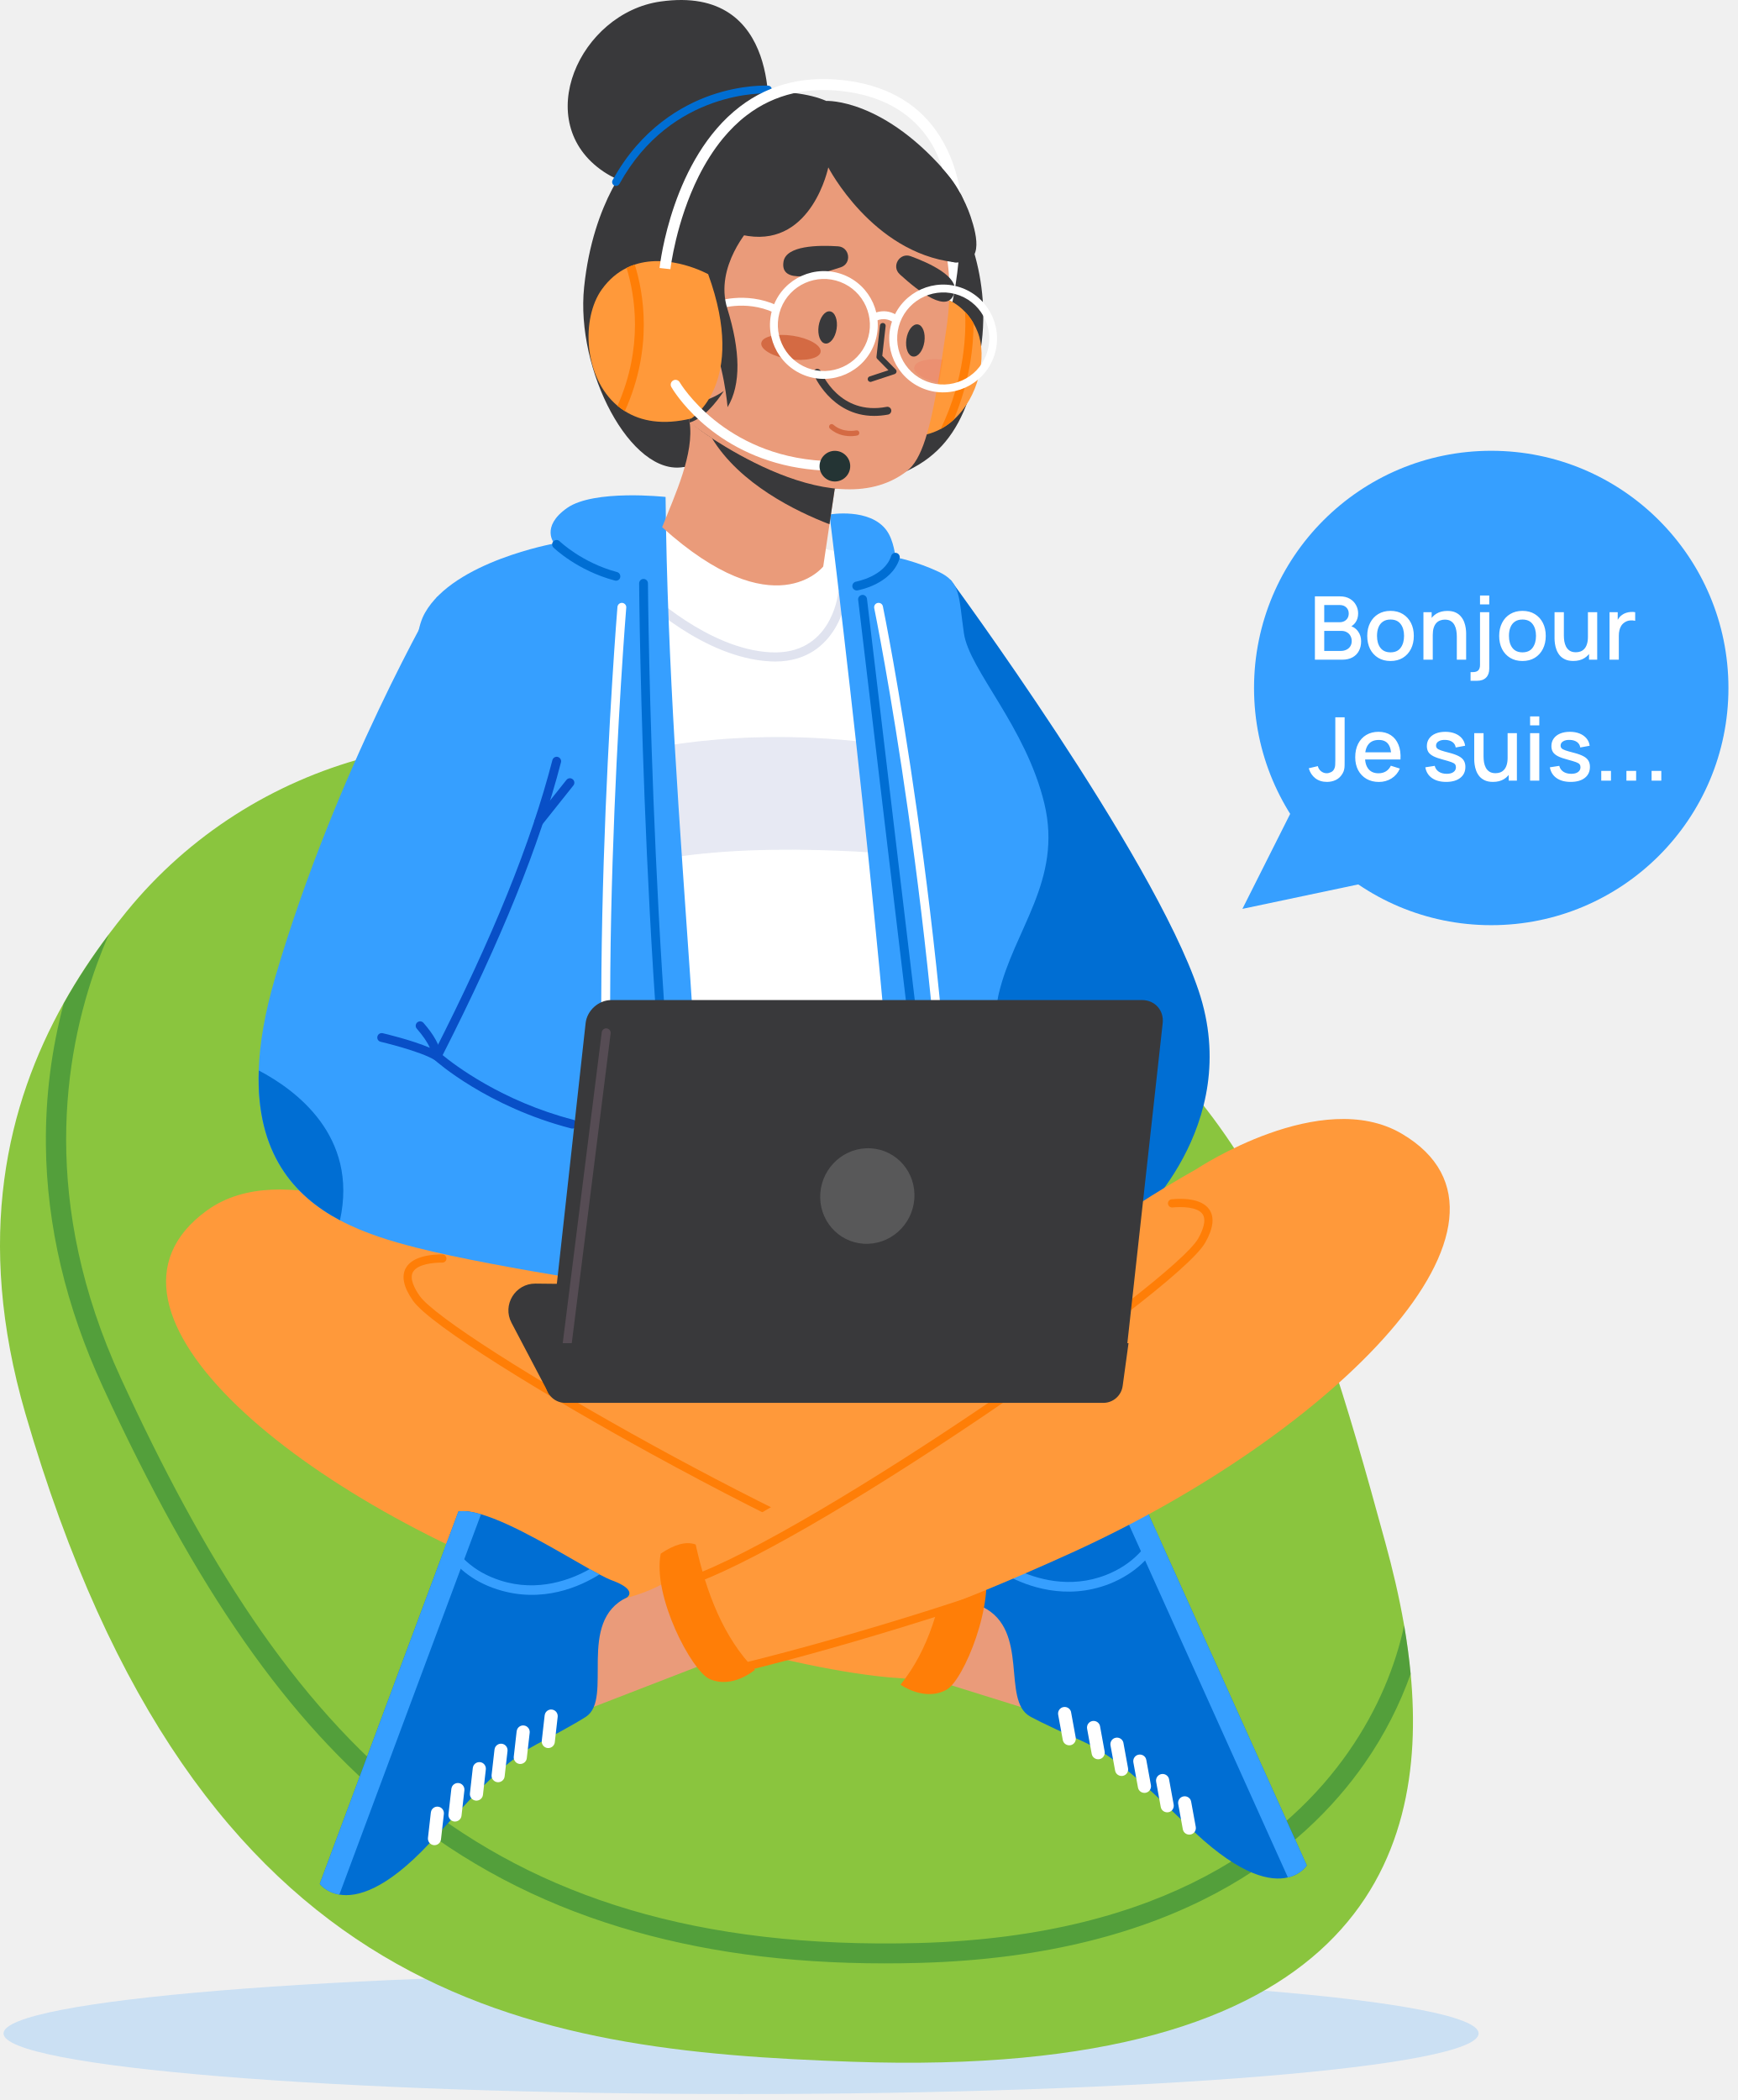
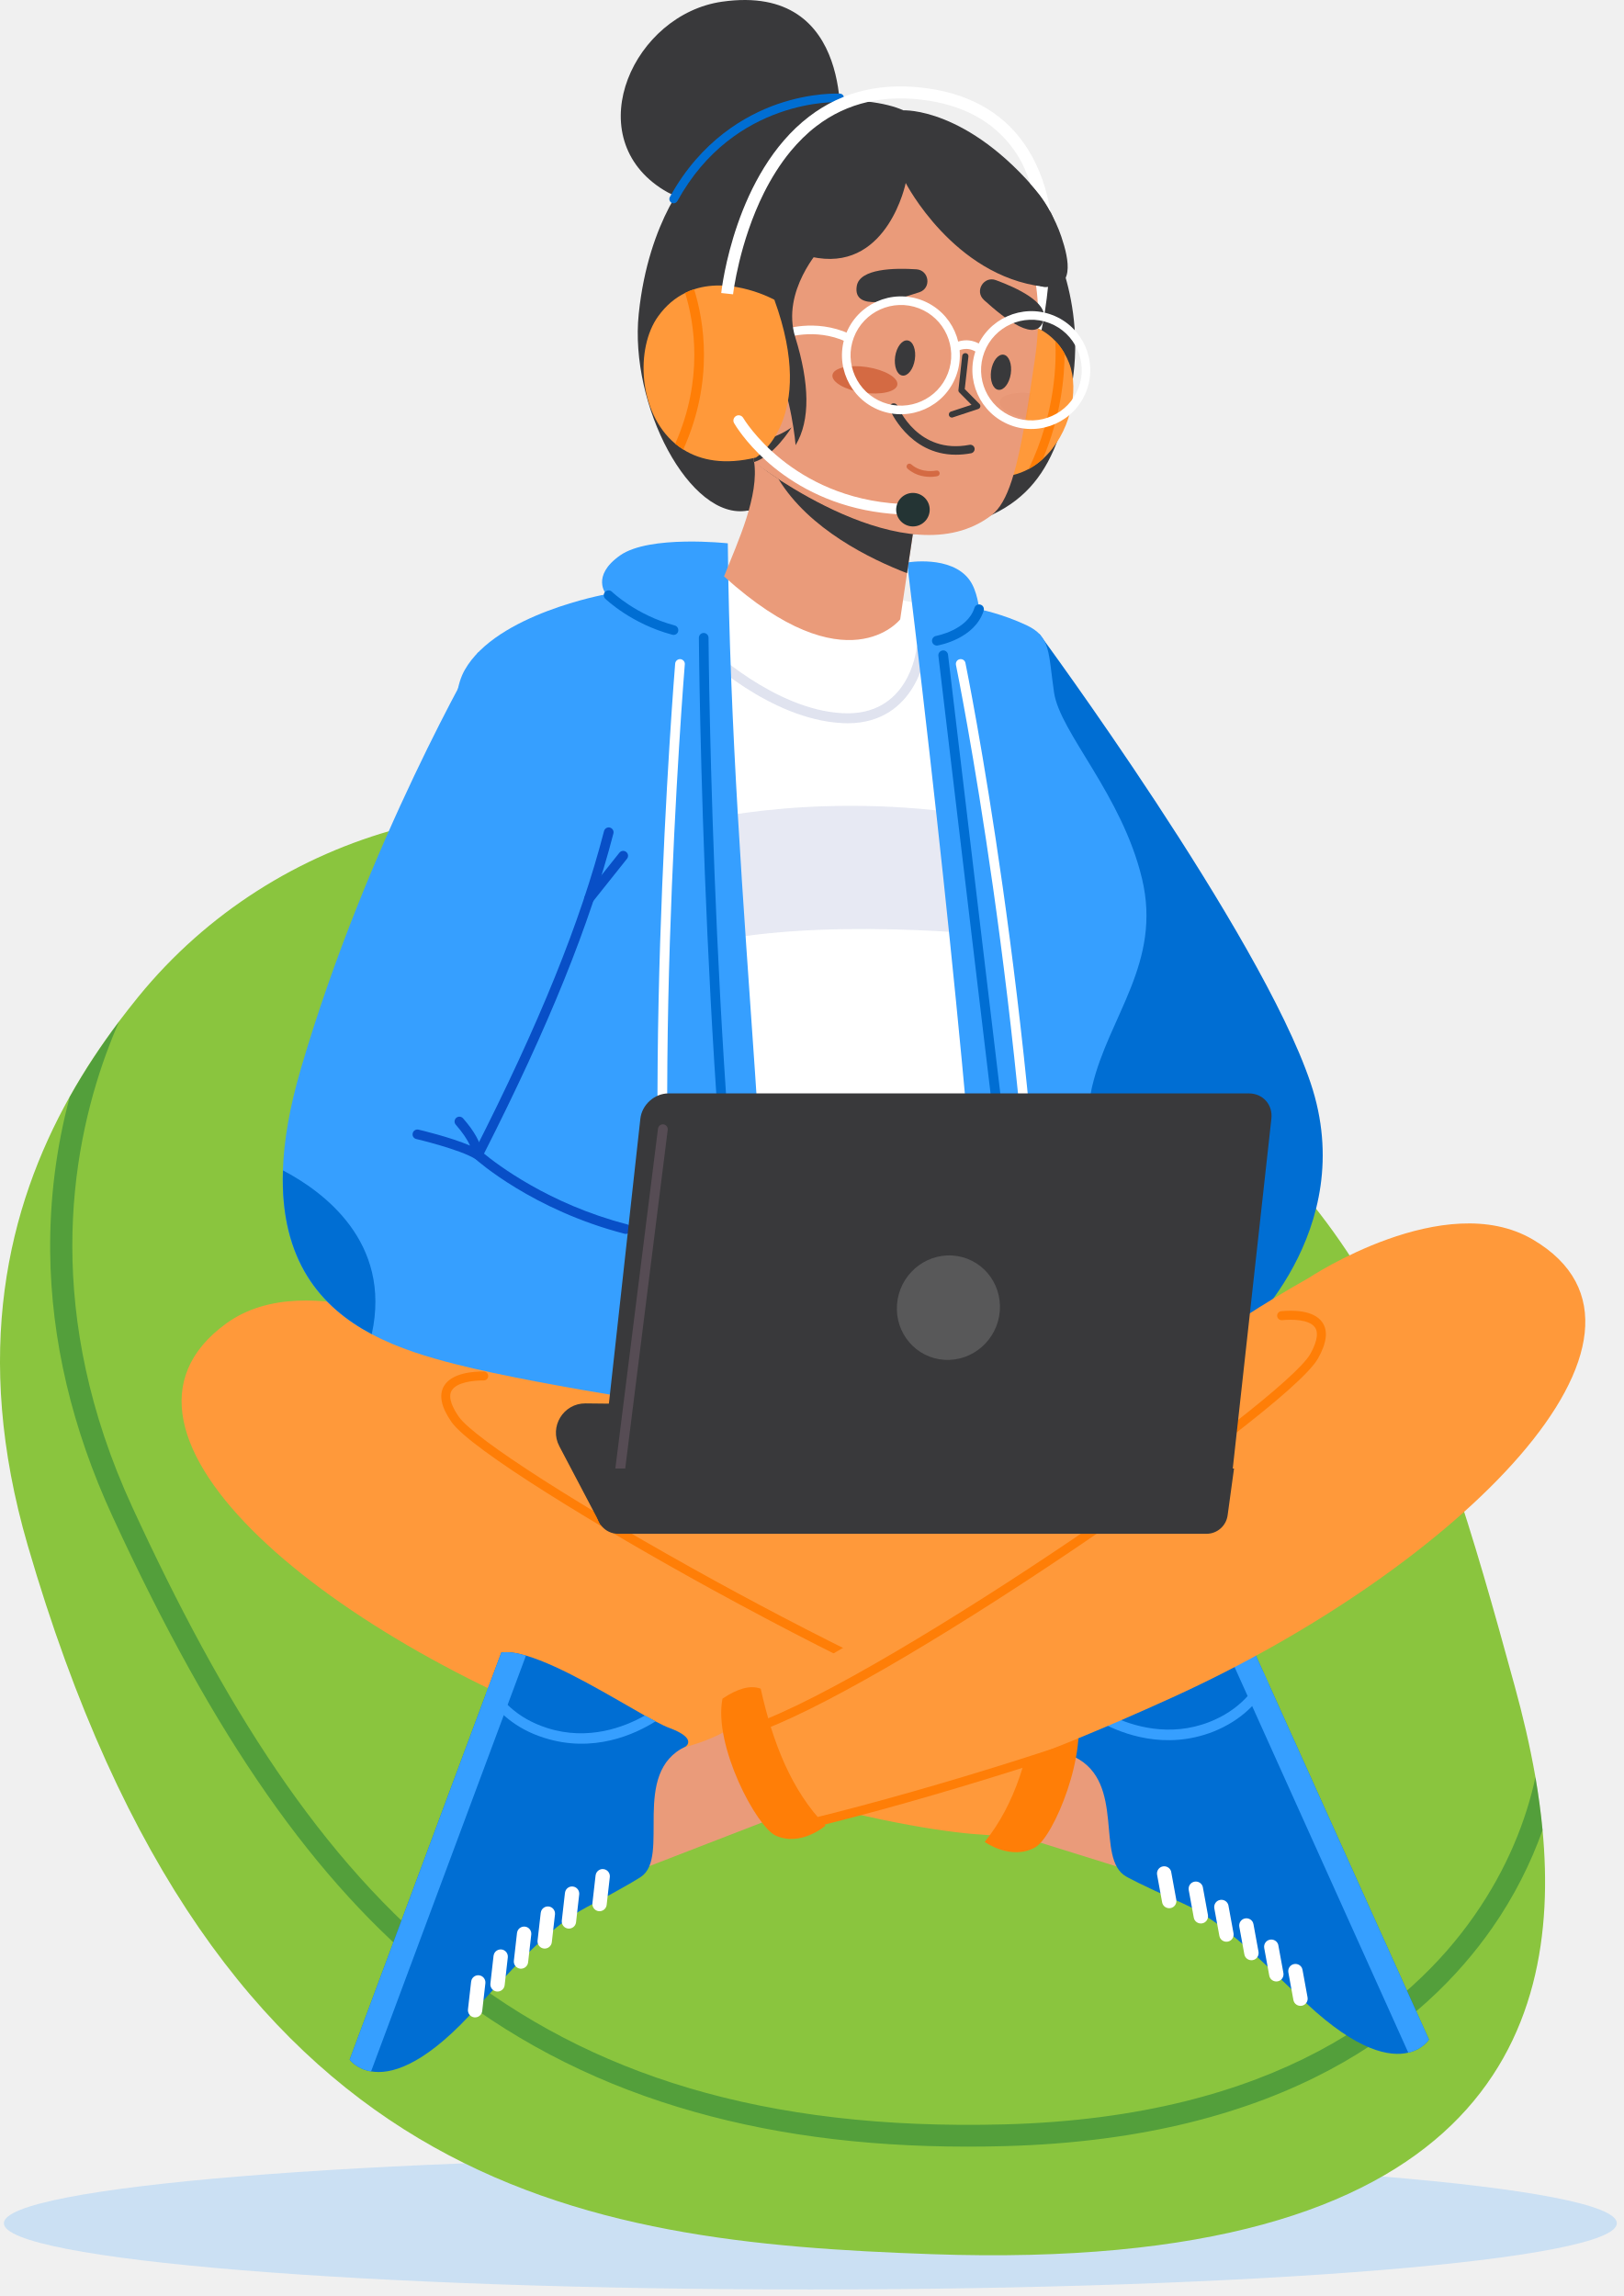
- <svg xmlns="http://www.w3.org/2000/svg" width="158" height="191" viewBox="0 0 158 191" fill="none">
+ <svg xmlns="http://www.w3.org/2000/svg" width="135" height="191" viewBox="0 0 135 191" fill="none">
  <g opacity="0.2">
    <path d="M67.401 190.458C104.447 190.458 134.48 187.99 134.48 184.946C134.48 181.901 104.447 179.433 67.401 179.433C30.354 179.433 0.322 181.901 0.322 184.946C0.322 187.99 30.354 190.458 67.401 190.458Z" fill="#369FFF" />
  </g>
  <path d="M77.517 187.521C48.252 186.492 17.98 182.498 2.308 128.566C-2.353 112.532 0.677 100.393 5.792 91.241C7.055 88.978 8.445 86.907 9.878 84.998C10.417 84.282 10.964 83.587 11.51 82.912C22.946 68.887 42.123 63.857 59.128 70.057C68.663 73.534 80.894 78.67 91.799 85.353C113.707 98.783 118.85 114.086 126.008 140.35C126.626 142.606 127.236 145.131 127.704 147.82C127.952 149.253 128.158 150.736 128.3 152.24C129.889 169.04 123.412 189.132 77.517 187.521Z" fill="#8AC53E" />
  <path d="M128.3 152.247C127.328 154.979 125.945 157.76 124.1 160.399C118.566 168.33 107.038 177.908 83.569 178.532C82.533 178.561 81.519 178.575 80.511 178.575C71.544 178.575 63.633 177.49 56.404 175.283C48.841 172.977 42.243 169.487 36.227 164.634C26.174 156.518 17.881 144.649 9.36 126.154C5.99 118.846 4.245 111.44 4.174 104.139C4.132 99.79 4.671 95.47 5.799 91.256C7.062 88.993 8.452 86.921 9.885 85.013C9.523 85.85 9.169 86.729 8.835 87.644C5.77 96.052 3.656 109.432 11.013 125.394C25.976 157.866 43.322 177.773 83.526 176.723C106.243 176.127 117.325 166.954 122.617 159.37C125.384 155.411 126.945 151.403 127.711 147.834C127.952 149.26 128.158 150.736 128.3 152.247Z" fill="#006838" fill-opacity="0.4" />
  <path d="M86.436 52.718C86.436 52.718 104.81 77.648 109.003 90.071C113.196 102.493 103.023 111.312 103.023 111.312L93.573 114.859C93.573 114.852 83.86 71.001 86.436 52.718Z" fill="#006ED3" />
  <path d="M84.811 122.549C76.78 125.21 57.157 132.191 48.636 129.367C48.274 129.247 47.941 129.112 47.622 128.956C46.692 128.502 45.947 127.892 45.422 127.097C42.081 122.01 38.768 100.663 40.258 88.12C40.442 86.552 40.534 84.849 40.563 83.061C40.605 80.429 40.52 77.613 40.407 74.782C39.988 64.126 38.306 56.769 42.868 54.18C46.962 51.853 52.141 50.036 55.44 49.249C57.483 48.759 60.832 47.738 63.18 47.78L73.339 49.625C73.339 49.625 82.108 51.086 84.13 52.583C86.152 54.073 87.188 60.65 90.841 66.673C94.495 72.696 95.29 78.741 91.799 85.353C88.763 91.107 89.295 88.921 88.898 98.357C88.415 109.921 100.497 117.356 84.811 122.549Z" fill="white" />
  <g opacity="0.8">
    <g opacity="0.8">
      <path opacity="0.8" d="M57.838 68.369C57.838 68.369 68.849 65.524 82.903 68.149L83.243 77.861C83.243 77.861 67.791 76.144 58.058 78.62L57.838 68.369Z" fill="#CED3E6" />
    </g>
  </g>
  <g opacity="0.8">
    <path opacity="0.8" d="M70.487 60.167C70.338 60.167 70.189 60.16 70.034 60.153C64.017 59.841 58.498 54.534 58.271 54.307C58.108 54.151 58.108 53.889 58.264 53.726C58.42 53.562 58.682 53.562 58.845 53.718C58.902 53.768 64.372 59.039 70.076 59.33C75.539 59.621 76.199 54.201 76.227 53.967C76.255 53.74 76.454 53.577 76.681 53.605C76.908 53.626 77.071 53.832 77.043 54.059C77.043 54.123 76.319 60.167 70.487 60.167Z" fill="#CED3E6" />
  </g>
  <g opacity="0.8">
    <path opacity="0.8" d="M53.432 108.793C53.39 108.758 53.354 108.722 53.319 108.673C53.198 108.467 53.262 108.204 53.461 108.084C61.286 103.345 68.792 101.677 73.709 101.11C79.051 100.493 82.492 100.989 82.633 101.018C82.868 101.053 83.031 101.273 82.995 101.507C82.96 101.741 82.74 101.905 82.506 101.869C82.47 101.862 79.008 101.365 73.772 101.975C68.948 102.536 61.577 104.182 53.901 108.829C53.759 108.907 53.574 108.893 53.432 108.793Z" fill="#CED3E6" />
  </g>
  <path d="M63.662 126.416C56.433 124.125 49.892 119.513 45.429 115.405C45.075 115.079 44.734 114.76 44.408 114.441C42.095 112.192 40.463 113.348 39.754 112.057C37.051 107.112 38.583 87.708 39.754 80.578C40.924 73.456 36.008 60.402 38.654 55.733C41.3 51.065 50.417 49.433 50.417 49.433C50.417 49.433 49.126 47.929 51.573 46.205C54.021 44.481 60.534 45.198 60.534 45.198C60.846 76.038 65.216 104.678 63.662 126.416Z" fill="#369FFF" />
  <path d="M56.554 117.576C56.355 117.576 56.185 117.434 56.157 117.236C52.865 95.846 56.121 55.606 56.157 55.201C56.178 54.981 56.369 54.818 56.589 54.832C56.809 54.854 56.98 55.045 56.958 55.265C56.923 55.669 53.681 95.81 56.958 117.108C56.994 117.328 56.838 117.534 56.618 117.569C56.596 117.576 56.575 117.576 56.554 117.576Z" fill="white" />
  <path d="M63.173 120.783C62.982 120.783 62.811 120.648 62.776 120.45C58.469 95.881 58.129 53.484 58.129 53.059C58.129 52.839 58.306 52.654 58.526 52.654C58.746 52.654 58.931 52.832 58.931 53.052C58.931 53.477 59.278 95.803 63.57 120.308C63.606 120.528 63.464 120.733 63.244 120.776C63.216 120.783 63.194 120.783 63.173 120.783Z" fill="#006ED3" />
  <path d="M56.028 52.818C55.993 52.818 55.957 52.81 55.922 52.803C52.517 51.895 50.431 49.887 50.338 49.802C50.182 49.646 50.175 49.391 50.331 49.235C50.487 49.079 50.743 49.072 50.899 49.228C50.92 49.249 52.928 51.179 56.12 52.03C56.333 52.087 56.461 52.307 56.404 52.527C56.369 52.697 56.206 52.818 56.028 52.818Z" fill="#006ED3" />
  <path d="M94.985 112.951C94.985 112.951 92.409 121.627 82.817 125.763C81.626 102.238 78.93 75.371 75.446 46.794C75.446 46.794 79.114 46.149 80.639 48.249C81.299 49.15 81.441 50.682 81.441 50.682C81.441 50.682 83.314 51.044 85.364 52.002C87.415 52.959 87.181 54.272 87.67 57.606C88.16 60.941 93.31 66.099 94.985 73.087C96.659 80.075 92.218 84.53 90.834 90.397C89.444 96.25 94.985 112.951 94.985 112.951Z" fill="#369FFF" />
  <path d="M86.748 116.59C86.528 116.59 86.351 116.42 86.344 116.2C85.414 84.197 79.569 55.599 79.512 55.315C79.469 55.095 79.604 54.882 79.824 54.839C80.044 54.797 80.257 54.932 80.299 55.152C80.356 55.435 86.216 84.097 87.145 116.179C87.153 116.399 86.975 116.59 86.755 116.59C86.755 116.59 86.755 116.59 86.748 116.59Z" fill="white" />
  <path d="M77.922 53.704C77.731 53.704 77.56 53.562 77.525 53.371C77.489 53.151 77.638 52.945 77.851 52.903C77.879 52.895 80.462 52.427 81.051 50.561C81.115 50.349 81.342 50.228 81.554 50.299C81.767 50.363 81.881 50.59 81.817 50.803C81.072 53.144 78.106 53.676 77.986 53.697C77.965 53.697 77.943 53.704 77.922 53.704Z" fill="#006ED3" />
  <path d="M85.811 116.59C85.613 116.59 85.436 116.441 85.414 116.235C82.576 92.639 78.093 54.932 78.05 54.556C78.022 54.336 78.185 54.137 78.405 54.109C78.625 54.08 78.823 54.243 78.852 54.463C78.894 54.839 83.378 92.554 86.216 116.143C86.244 116.363 86.088 116.562 85.861 116.59C85.84 116.59 85.826 116.59 85.811 116.59Z" fill="#006ED3" />
  <path d="M61.981 133.532C63.208 134.412 65.138 135.327 68.039 136.249C84.499 141.485 99.589 133.035 99.589 133.035C100.504 128.53 99.936 123.408 98.418 121.535C98.894 120.868 98.581 120.074 98.581 120.074L113.728 104.352C105.115 111.489 94.459 113.823 86.166 118.839C86.166 118.839 86.166 118.839 86.159 118.839C83.768 120.286 81.618 121.556 80.043 122.436C77.638 123.784 74.573 123.919 71.565 123.5C65.705 122.691 60.086 119.804 60.086 119.804C60.086 119.804 41.222 111.255 37.689 111.539C34.944 111.759 49.743 127.204 61.981 133.532Z" fill="#FF993A" />
  <path d="M91.132 146.714C91.132 146.714 86.279 145.316 84.782 143.741L81.405 151.687L92.891 155.27C92.898 155.27 93.055 148.288 91.132 146.714Z" fill="#EA9B7A" />
  <path d="M118.851 169.664L104.002 136.71C103.448 136.668 102.753 136.817 101.973 137.1C99.092 138.15 95.041 141.045 92.438 142.741C92.133 142.939 91.849 143.124 91.586 143.287C91.146 143.556 90.77 143.769 90.487 143.904C88.195 144.933 89.401 146.167 89.401 146.167C93.672 148.303 91.068 154.631 93.672 156.107C93.672 156.107 94.779 156.752 98.312 158.306C101.845 159.86 105.399 163.613 108.691 166.685C112.941 170.658 115.608 171.119 117.134 170.757C118.354 170.473 118.851 169.664 118.851 169.664Z" fill="#006ED3" />
  <path d="M118.851 169.664L104.002 136.71C103.448 136.668 102.753 136.817 101.973 137.1L117.134 170.757C118.354 170.473 118.851 169.664 118.851 169.664Z" fill="#369FFF" />
  <path d="M105.519 140.073L105.079 139.094C104.405 140.577 103.1 142.258 100.603 143.244C97.275 144.55 94.197 143.585 92.444 142.748C92.139 142.946 91.855 143.131 91.593 143.294C93.374 144.252 96.928 145.614 100.915 144.053C103.299 143.102 104.703 141.556 105.519 140.073Z" fill="#369FFF" />
  <path d="M100.008 156.873C99.901 156.632 99.632 156.483 99.355 156.532C99.028 156.589 98.816 156.901 98.872 157.228L99.291 159.519C99.348 159.846 99.66 160.058 99.986 160.002C100.313 159.945 100.525 159.633 100.469 159.306L100.05 157.015C100.043 156.965 100.029 156.915 100.008 156.873Z" fill="white" />
  <path d="M97.376 155.603C97.269 155.362 97 155.213 96.723 155.262C96.397 155.319 96.184 155.631 96.241 155.958L96.659 158.249C96.716 158.576 97.028 158.788 97.354 158.732C97.681 158.675 97.894 158.363 97.837 158.036L97.418 155.745C97.411 155.688 97.397 155.646 97.376 155.603Z" fill="white" />
  <path d="M102.135 158.391C102.029 158.15 101.759 158.001 101.483 158.051C101.156 158.107 100.944 158.419 101 158.746L101.419 161.037C101.476 161.364 101.788 161.577 102.114 161.52C102.441 161.463 102.653 161.151 102.597 160.825L102.178 158.533C102.171 158.483 102.157 158.434 102.135 158.391Z" fill="white" />
  <path d="M104.215 159.931C104.108 159.689 103.839 159.54 103.562 159.59C103.236 159.647 103.023 159.959 103.079 160.285L103.498 162.577C103.555 162.903 103.867 163.116 104.193 163.059C104.52 163.002 104.732 162.69 104.676 162.364L104.257 160.072C104.243 160.023 104.229 159.973 104.215 159.931Z" fill="white" />
  <path d="M106.286 161.697C106.179 161.456 105.91 161.307 105.633 161.357C105.307 161.413 105.094 161.726 105.151 162.052L105.569 164.343C105.626 164.67 105.938 164.883 106.265 164.826C106.591 164.769 106.804 164.457 106.747 164.131L106.328 161.839C106.321 161.789 106.307 161.74 106.286 161.697Z" fill="white" />
  <path d="M108.294 163.726C108.187 163.485 107.918 163.336 107.641 163.386C107.315 163.442 107.102 163.755 107.159 164.081L107.577 166.372C107.634 166.699 107.946 166.912 108.272 166.855C108.599 166.798 108.812 166.486 108.755 166.16L108.336 163.868C108.322 163.811 108.308 163.769 108.294 163.726Z" fill="white" />
  <path d="M37.696 111.539C37.696 111.539 25.756 105.097 18.846 110.077C6.204 119.187 27.657 136.703 52.205 145.259C76.751 153.815 84.719 152.645 84.719 152.645C84.719 152.645 90.054 151.176 88.159 142.535C88.159 142.535 74.013 137.157 66.649 131.524C59.278 125.884 54.262 118.981 37.696 111.539Z" fill="#FF993A" />
  <path d="M87.195 145.046C82.044 143.812 71.558 138.995 59.136 132.177C49.842 127.076 39.13 120.556 37.554 118.293C36.703 117.073 36.49 116.072 36.916 115.32C37.554 114.199 39.399 114.086 40.236 114.093C40.449 114.093 40.619 114.277 40.605 114.49C40.591 114.689 40.428 114.838 40.229 114.838C39.406 114.831 37.966 114.973 37.562 115.689C37.221 116.285 37.703 117.2 38.165 117.86C39.434 119.683 48.402 125.43 59.491 131.517C69.04 136.76 81.377 142.875 87.365 144.316L87.195 145.046Z" fill="#FF7E07" />
  <path d="M86.223 141.386C85.641 145.926 84.463 150.055 81.902 153.226C81.902 153.226 84.102 154.808 86.109 153.673C87.642 152.808 90.6 145.713 89.472 141.925C88.188 141.222 87.081 140.974 86.223 141.386Z" fill="#FF7E07" />
  <path d="M55.078 145.812C55.078 145.812 59.959 144.869 61.342 143.195L65.237 150.892L54.021 155.234C54.014 155.241 53.261 147.515 55.078 145.812Z" fill="#EA9B7A" />
  <path d="M29.083 171.339L41.697 137.469C42.25 137.384 42.946 137.491 43.747 137.725C46.692 138.583 50.927 141.194 53.637 142.719C53.956 142.897 54.247 143.06 54.524 143.202C54.985 143.443 55.368 143.634 55.666 143.741C58.022 144.613 57.042 145.28 57.042 145.28C52.403 147.458 55.801 154.482 53.304 156.135C53.304 156.135 52.239 156.852 48.82 158.639C45.4 160.427 42.102 164.407 39.022 167.692C35.05 171.934 32.417 172.58 30.871 172.318C29.636 172.112 29.083 171.339 29.083 171.339Z" fill="#006ED3" />
  <path d="M29.083 171.339L41.697 137.469C42.25 137.384 42.946 137.491 43.747 137.725L30.864 172.318C29.636 172.112 29.083 171.339 29.083 171.339Z" fill="#369FFF" />
  <path d="M40.406 140.924L40.782 139.917C41.556 141.35 42.967 142.946 45.529 143.755C48.934 144.84 51.942 143.67 53.638 142.712C53.957 142.889 54.248 143.053 54.524 143.195C52.815 144.273 49.352 145.869 45.273 144.571C42.825 143.805 41.321 142.343 40.406 140.924Z" fill="#369FFF" />
  <path d="M47.025 157.32C47.117 157.071 47.373 156.901 47.65 156.937C47.976 156.972 48.21 157.27 48.175 157.596L47.912 159.909C47.877 160.236 47.578 160.47 47.252 160.434C46.926 160.399 46.692 160.101 46.727 159.774L46.99 157.462C46.997 157.412 47.011 157.362 47.025 157.32Z" fill="white" />
  <path d="M49.572 155.873C49.664 155.624 49.92 155.454 50.196 155.489C50.523 155.525 50.757 155.823 50.721 156.149L50.459 158.462C50.423 158.788 50.125 159.022 49.799 158.987C49.473 158.952 49.239 158.654 49.274 158.327L49.537 156.014C49.544 155.965 49.558 155.915 49.572 155.873Z" fill="white" />
  <path d="M45.011 158.98C45.103 158.732 45.358 158.568 45.635 158.597C45.961 158.632 46.195 158.93 46.16 159.257L45.897 161.569C45.862 161.896 45.564 162.13 45.237 162.094C44.911 162.059 44.677 161.761 44.712 161.435L44.975 159.122C44.982 159.072 44.996 159.022 45.011 158.98Z" fill="white" />
  <path d="M43.038 160.654C43.13 160.406 43.386 160.243 43.662 160.271C43.989 160.307 44.223 160.605 44.187 160.931L43.925 163.244C43.889 163.57 43.591 163.804 43.265 163.769C42.938 163.733 42.704 163.435 42.74 163.109L43.002 160.796C43.01 160.746 43.024 160.697 43.038 160.654Z" fill="white" />
  <path d="M41.087 162.555C41.179 162.307 41.434 162.144 41.711 162.172C42.037 162.208 42.272 162.506 42.236 162.832L41.974 165.145C41.938 165.471 41.64 165.705 41.314 165.67C40.987 165.635 40.753 165.337 40.789 165.01L41.051 162.697C41.058 162.648 41.072 162.598 41.087 162.555Z" fill="white" />
  <path d="M39.221 164.705C39.314 164.457 39.569 164.287 39.846 164.322C40.172 164.358 40.406 164.656 40.371 164.982L40.108 167.295C40.073 167.621 39.775 167.855 39.449 167.82C39.122 167.784 38.888 167.486 38.923 167.16L39.186 164.847C39.193 164.797 39.207 164.755 39.221 164.705Z" fill="white" />
  <path d="M108.861 106.303C108.861 106.303 120.156 98.79 127.499 103.118C140.929 111.028 121.17 130.439 97.51 141.208C73.857 151.978 65.812 151.545 65.812 151.545C65.812 151.545 60.37 150.573 61.456 141.79C61.456 141.79 75.049 135.135 81.867 128.849C88.684 122.571 93.048 115.235 108.861 106.303Z" fill="#FF993A" />
  <path d="M88.201 145.259C86.896 145.685 85.576 146.118 84.207 146.55C78.915 148.218 72.87 149.963 67.4 151.304L67.379 152.084C72.324 150.878 78.12 149.246 84.427 147.26C85.662 146.87 86.917 146.465 88.18 146.047L88.201 145.259Z" fill="#FF7E07" />
  <path d="M62.648 144.209C67.663 142.506 77.667 136.753 89.408 128.821C98.191 122.89 108.265 115.412 109.62 113.014C110.351 111.723 110.479 110.709 109.982 109.999C109.244 108.942 107.4 108.992 106.563 109.077C106.35 109.098 106.194 109.297 106.229 109.51C106.265 109.701 106.435 109.836 106.633 109.822C107.456 109.744 108.897 109.751 109.372 110.425C109.762 110.985 109.372 111.943 108.975 112.646C107.882 114.575 99.475 121.116 88.989 128.204C79.965 134.298 68.238 141.52 62.406 143.507L62.648 144.209Z" fill="#FF7E07" />
  <path d="M63.271 140.477C64.264 144.947 65.818 148.948 68.663 151.871C68.663 151.871 66.62 153.652 64.52 152.701C62.916 151.978 59.32 145.181 60.093 141.307C61.306 140.492 62.384 140.151 63.271 140.477Z" fill="#FF7E07" />
  <path d="M61.747 104.643L60.839 117.605C60.839 117.605 45.423 115.405 37.86 113.476C35.653 112.915 33.185 112.192 30.914 110.986C26.736 108.765 23.273 104.898 23.529 97.364C23.607 94.945 24.075 92.15 25.026 88.9C30.531 70.079 39.754 54.272 39.754 54.272C51.623 59.352 50.623 67.808 50.623 67.808C47.239 76.84 39.754 96.073 39.754 96.073C44.103 101.387 61.747 104.643 61.747 104.643Z" fill="#369FFF" />
  <path d="M39.754 96.477C39.683 96.477 39.605 96.456 39.541 96.413C38.228 95.605 34.66 94.76 34.624 94.753C34.404 94.704 34.27 94.484 34.327 94.271C34.376 94.051 34.596 93.923 34.809 93.973C34.937 94.001 37.441 94.59 39.094 95.3C38.853 94.76 38.456 94.186 37.909 93.561C37.76 93.391 37.782 93.143 37.945 92.994C38.115 92.845 38.363 92.866 38.512 93.029C39.463 94.108 40.002 95.087 40.151 96.016C40.179 96.172 40.108 96.328 39.981 96.413C39.91 96.456 39.832 96.477 39.754 96.477Z" fill="#084FC7" />
  <path d="M30.921 110.985C26.742 108.765 23.28 104.898 23.536 97.364C26.842 99.095 32.61 103.295 30.921 110.985Z" fill="#006ED3" />
  <path d="M52.056 102.649C52.02 102.649 51.992 102.642 51.956 102.635C44.323 100.663 39.683 96.548 39.492 96.371C39.357 96.25 39.321 96.052 39.399 95.888C44.848 85.183 48.289 76.683 50.24 69.135C50.296 68.922 50.516 68.787 50.729 68.844C50.942 68.901 51.077 69.121 51.02 69.334C49.069 76.875 45.65 85.339 40.258 95.966C41.286 96.818 45.657 100.173 52.155 101.848C52.368 101.905 52.503 102.124 52.446 102.337C52.396 102.529 52.233 102.649 52.056 102.649Z" fill="#084FC7" />
  <path d="M48.998 75.144C48.913 75.144 48.821 75.116 48.75 75.059C48.572 74.917 48.544 74.669 48.686 74.491L51.517 70.937C51.659 70.76 51.907 70.731 52.084 70.873C52.262 71.015 52.29 71.263 52.148 71.441L49.317 74.995C49.232 75.087 49.119 75.144 48.998 75.144Z" fill="#084FC7" />
  <path d="M62.194 42.474L75.886 44.432C84.783 43.545 87.613 40.005 89.068 32.527C89.798 28.767 89.316 25.447 88.6 22.978C88.415 20.169 87.769 17.742 86.443 16.139C80.434 8.895 75.141 9.179 75.141 9.179C72.452 7.945 63.57 7.1 57.71 14.216C57.526 14.372 53.95 18.161 53.127 26.107C52.332 33.684 57.391 43.361 62.194 42.474Z" fill="#39393B" />
  <path d="M69.841 11.166C69.841 11.166 71.267 -1.463 60.058 0.141C52.736 1.184 48.203 11.109 54.9 15.614C61.597 20.119 69.841 11.166 69.841 11.166Z" fill="#39393B" />
  <path d="M56.028 16.912C55.971 16.912 55.915 16.898 55.858 16.87C55.688 16.777 55.624 16.557 55.716 16.387C58.313 11.669 62.016 9.584 64.662 8.661C67.536 7.668 69.77 7.789 69.863 7.789C70.061 7.803 70.21 7.966 70.196 8.165C70.182 8.363 70.019 8.512 69.82 8.498C69.735 8.491 61.087 8.094 56.34 16.728C56.27 16.841 56.149 16.912 56.028 16.912Z" fill="#006ED3" />
  <path d="M63.266 39.622C63.266 39.622 54.532 34.734 56.249 24.56C57.966 14.386 64.663 8.264 74.929 11.215C74.936 11.215 73.936 40.622 63.266 39.622Z" fill="#39393B" />
  <path d="M87.556 20.913C87.556 20.913 88.45 29.647 86.854 30.91C85.265 32.172 83.704 28.717 83.704 28.717C83.704 28.717 85.875 21.013 87.556 20.913Z" fill="#39393B" />
  <path d="M83.535 31.704C83.535 31.704 86.138 29.42 87.004 32.222C87.87 35.025 86.117 40.182 82.875 38.813L83.535 31.704Z" fill="#D46A43" />
  <path d="M86.741 38.174C86.386 38.501 85.989 38.785 85.556 39.019C83.917 39.898 81.782 40.005 79.214 38.657C79.214 38.657 75.929 34.386 80.781 26.852C80.781 26.852 85.23 25.681 87.777 28.37C88.06 28.668 88.316 29.008 88.543 29.406C88.685 29.647 88.805 29.909 88.919 30.193C89.82 32.485 88.983 36.138 86.741 38.174Z" fill="#FF993A" />
  <path d="M86.628 27.455C86.833 26.447 87.039 25.199 87.174 23.815C87.11 23.843 87.046 23.865 86.975 23.865C86.699 23.886 86.429 23.773 86.159 23.574C86.039 24.865 85.854 26.036 85.67 27.008L86.628 27.455Z" fill="white" />
  <path d="M86.74 38.174C86.386 38.501 85.988 38.785 85.556 39.019C87.805 34.358 87.868 30.101 87.776 28.37C88.06 28.668 88.315 29.008 88.543 29.406C88.543 31.364 88.252 34.585 86.74 38.174Z" fill="#FF7E07" />
  <path d="M75.943 44.304L74.872 51.526C74.872 51.526 70.452 57.195 60.222 47.951C61.385 45.014 63.173 41.232 62.712 38.338C62.712 38.338 63.457 39.026 64.748 39.842C65.01 40.012 65.294 40.189 65.592 40.367C68.246 41.984 72.304 44.049 75.943 44.304Z" fill="#EA9B7A" />
  <path d="M75.944 44.304L75.44 47.681C72.453 46.532 67.288 44.042 64.741 39.834C65.004 40.005 65.287 40.182 65.585 40.359C68.246 41.984 72.304 44.049 75.944 44.304Z" fill="#39393B" />
  <path d="M85.755 32.023C85.641 32.768 85.535 33.471 85.421 34.138C84.598 39.118 83.846 41.8 82.463 42.864C75.46 48.234 63.116 38.742 62.719 38.437C62.712 38.43 62.712 38.43 62.712 38.43C62.669 37.848 62.641 37.273 62.627 36.713C62.463 31.917 63.052 27.575 64.145 23.524C64.563 19.147 67.749 15.486 72.055 14.606C76.518 13.698 80.036 16.125 82.215 17.16C85.499 18.735 87.003 23.51 86.081 29.853C85.968 30.612 85.861 31.342 85.755 32.023Z" fill="#EA9B7A" />
  <path d="M79.498 37.827C75.582 37.827 74.014 34.081 73.999 34.038C73.929 33.854 74.014 33.648 74.198 33.577C74.383 33.506 74.588 33.591 74.659 33.776C74.73 33.939 76.369 37.827 80.64 37.004C80.832 36.968 81.023 37.096 81.059 37.288C81.094 37.479 80.966 37.664 80.775 37.706C80.321 37.791 79.895 37.827 79.498 37.827Z" fill="#39393B" />
  <path d="M76.483 24.305C77.49 23.957 77.284 22.474 76.22 22.403C74.411 22.283 71.502 22.332 71.261 23.794C70.906 25.929 74.284 25.043 76.419 24.326C76.44 24.319 76.462 24.312 76.483 24.305Z" fill="#39393B" />
  <path d="M81.824 24.936C81.044 24.212 81.832 22.935 82.832 23.304C84.534 23.929 87.181 25.142 86.812 26.575C86.28 28.675 83.541 26.497 81.874 24.986C81.853 24.964 81.839 24.95 81.824 24.936Z" fill="#39393B" />
  <path d="M76.611 39.579C77.327 39.757 77.93 39.622 77.973 39.608C78.1 39.579 78.178 39.452 78.15 39.324C78.122 39.196 77.994 39.118 77.866 39.146C77.852 39.146 76.681 39.409 75.795 38.629C75.695 38.543 75.546 38.55 75.461 38.65C75.376 38.749 75.383 38.898 75.483 38.983C75.844 39.31 76.242 39.487 76.611 39.579Z" fill="#D46A43" />
  <path d="M79.065 34.712C79.001 34.684 78.959 34.627 78.93 34.563C78.888 34.428 78.959 34.279 79.094 34.237L80.803 33.676L79.789 32.648C79.732 32.591 79.704 32.513 79.718 32.435L80.03 29.604C80.044 29.462 80.172 29.356 80.321 29.377C80.463 29.391 80.569 29.519 80.548 29.661L80.243 32.364L81.463 33.599C81.527 33.662 81.555 33.755 81.534 33.84C81.513 33.925 81.449 33.996 81.364 34.024L79.257 34.719C79.193 34.748 79.129 34.741 79.065 34.712Z" fill="#39393B" />
  <path d="M74.638 32.002C74.552 32.591 73.268 32.882 71.778 32.662C70.289 32.442 69.146 31.782 69.239 31.193C69.324 30.605 70.608 30.314 72.098 30.534C73.588 30.761 74.723 31.42 74.638 32.002Z" fill="#D46A43" />
  <g opacity="0.8">
    <g opacity="0.8">
      <g opacity="0.8">
        <g opacity="0.8">
          <g opacity="0.8">
            <g opacity="0.8">
              <g opacity="0.8">
                <g opacity="0.8">
                  <g opacity="0.8">
                    <g opacity="0.8">
                      <g opacity="0.8">
-                         <path opacity="0.8" d="M85.755 32.712C85.642 33.457 85.535 34.159 85.422 34.826C84.06 34.57 83.06 33.953 83.145 33.407C83.223 32.846 84.372 32.556 85.755 32.712Z" fill="red" />
+                         <path opacity="0.8" d="M85.755 32.712C85.642 33.457 85.535 34.159 85.422 34.826C84.06 34.57 83.06 33.953 83.145 33.407C83.223 32.846 84.372 32.556 85.755 32.712Z" fill="#D46A43" />
                      </g>
                    </g>
                  </g>
                </g>
              </g>
            </g>
          </g>
        </g>
      </g>
    </g>
  </g>
  <path d="M76.092 29.902C75.971 30.711 75.51 31.307 75.056 31.243C74.602 31.179 74.34 30.47 74.453 29.661C74.574 28.852 75.035 28.256 75.489 28.32C75.943 28.384 76.213 29.093 76.092 29.902Z" fill="#39393B" />
  <path d="M84.073 31.087C83.953 31.896 83.492 32.492 83.038 32.428C82.584 32.364 82.321 31.655 82.435 30.846C82.555 30.037 83.016 29.441 83.47 29.505C83.924 29.576 84.187 30.285 84.073 31.087Z" fill="#39393B" />
  <path d="M65.834 35.557C65.784 35.642 64.358 37.94 62.719 38.437C62.712 38.43 62.712 38.43 62.712 38.43C62.669 37.848 62.641 37.273 62.627 36.713C62.684 36.706 64.259 36.67 65.834 35.557Z" fill="#39393B" />
  <path d="M65.188 29.732C65.188 29.732 62.606 24.922 59.739 27.973C57.377 30.484 59.931 38.501 64.28 36.358L65.188 29.732Z" fill="#EA9B7A" />
  <path d="M63.946 35.046C63.776 35.017 63.655 34.876 63.662 34.698C63.79 31.364 61.215 29.817 61.108 29.753C60.952 29.661 60.896 29.455 60.988 29.292C61.08 29.129 61.286 29.079 61.449 29.172C61.569 29.242 64.485 30.981 64.336 34.727C64.329 34.911 64.173 35.053 63.989 35.046C63.975 35.046 63.96 35.046 63.946 35.046Z" fill="#39393B" />
  <path d="M61.151 32.577C61.052 32.563 60.967 32.506 60.91 32.414C60.818 32.258 60.868 32.052 61.031 31.953C61.18 31.867 62.507 31.101 63.464 31.506C63.635 31.576 63.713 31.775 63.642 31.945C63.571 32.116 63.372 32.194 63.202 32.123C62.648 31.889 61.669 32.35 61.371 32.527C61.3 32.57 61.222 32.584 61.151 32.577Z" fill="#39393B" />
  <path d="M73.183 34.138C70.657 33.173 69.388 30.335 70.352 27.809C71.317 25.284 74.155 24.014 76.681 24.979C79.206 25.944 80.476 28.781 79.511 31.307C78.546 33.833 75.709 35.102 73.183 34.138ZM76.425 25.645C74.269 24.823 71.842 25.908 71.019 28.065C70.196 30.221 71.282 32.648 73.439 33.471C75.595 34.294 78.022 33.208 78.844 31.052C79.667 28.895 78.582 26.468 76.425 25.645Z" fill="white" />
  <path d="M70.509 28.462C70.467 28.462 70.424 28.448 70.382 28.427C67.728 27.213 65.238 28.136 65.21 28.15C65.025 28.221 64.82 28.129 64.749 27.944C64.678 27.76 64.77 27.554 64.954 27.483C65.068 27.44 67.757 26.44 70.68 27.781C70.857 27.866 70.935 28.079 70.857 28.256C70.786 28.391 70.651 28.469 70.509 28.462Z" fill="white" />
  <path d="M84.031 35.365C81.505 34.4 80.235 31.562 81.2 29.037C82.165 26.511 85.003 25.241 87.528 26.206C90.054 27.171 91.324 30.009 90.359 32.534C89.401 35.06 86.556 36.33 84.031 35.365ZM87.28 26.873C85.123 26.05 82.697 27.135 81.874 29.292C81.051 31.449 82.136 33.875 84.293 34.698C86.45 35.521 88.876 34.436 89.699 32.279C90.522 30.122 89.437 27.696 87.28 26.873Z" fill="white" />
  <path d="M79.284 29.228C79.228 29.2 79.185 29.157 79.15 29.101C79.043 28.93 79.093 28.71 79.263 28.604C79.313 28.576 80.505 27.845 81.746 28.796C81.902 28.916 81.931 29.143 81.81 29.299C81.689 29.455 81.463 29.484 81.306 29.363C80.455 28.71 79.646 29.207 79.639 29.207C79.526 29.285 79.391 29.285 79.284 29.228Z" fill="white" />
  <path d="M81.91 12.762C84.889 14.103 87.231 16.586 88.273 19.679C88.926 21.616 89.472 24.177 86.748 23.843C79.313 22.942 75.333 15.224 75.333 15.224C75.333 15.224 73.886 22.332 68.047 21.467C62.208 20.594 62.393 16.196 65.713 13.705C68.416 11.669 75.305 9.782 81.91 12.762Z" fill="#39393B" />
  <path d="M68.274 20.644C68.274 20.644 64.953 24.212 66.145 28.051C67.337 31.889 67.415 34.968 66.174 37.032C66.174 37.032 65.854 32.988 64.372 29.924C63.158 27.405 62.023 25.489 62.903 22.588C63.506 20.601 64.96 18.686 68.274 20.644Z" fill="#39393B" />
  <path d="M62.875 38.061C60.3 38.685 58.306 38.323 56.83 37.394C56.596 37.245 56.376 37.082 56.163 36.912C53.07 34.322 52.843 28.951 54.737 26.32C55.404 25.39 56.178 24.766 56.993 24.369C57.242 24.241 57.49 24.142 57.738 24.063C60.938 23.013 64.407 24.936 64.407 24.936C68.04 34.911 62.875 38.061 62.875 38.061Z" fill="#FF993A" />
  <path d="M71.934 42.424C64.407 40.885 61.208 35.464 61.059 35.202C60.938 34.996 61.009 34.727 61.222 34.606C61.428 34.485 61.697 34.556 61.818 34.769C61.867 34.854 65.776 41.424 74.9 41.92C75.141 41.934 75.326 42.14 75.311 42.381C75.297 42.623 75.092 42.807 74.85 42.793C73.815 42.736 72.843 42.608 71.934 42.424Z" fill="white" />
  <path d="M77.299 42.679C77.142 43.431 76.405 43.921 75.653 43.765C74.9 43.609 74.411 42.871 74.567 42.119C74.723 41.367 75.461 40.877 76.213 41.033C76.965 41.19 77.455 41.92 77.299 42.679Z" fill="#243434" />
  <path d="M56.83 37.394C56.596 37.245 56.376 37.082 56.163 36.912C58.547 31.52 57.738 26.809 56.986 24.369C57.234 24.241 57.483 24.142 57.731 24.063C58.54 26.646 59.412 31.676 56.83 37.394Z" fill="#FF7E07" />
  <path d="M87.386 17.657C86.755 16.472 86.053 15.685 85.705 15.295C85.414 14.45 85.102 13.656 84.634 12.918C83.059 10.421 80.569 8.888 77.22 8.37C73.609 7.81 70.473 8.526 67.905 10.492C67.103 11.102 66.394 11.818 65.755 12.585C64.875 13.656 64.145 14.841 63.549 16.025C61.477 20.169 60.98 24.425 60.973 24.482L59.987 24.376C60.03 23.971 61.144 14.408 67.295 9.697C70.083 7.562 73.474 6.781 77.369 7.384C81.016 7.945 83.74 9.633 85.471 12.386C86.485 13.975 87.074 15.798 87.386 17.657Z" fill="white" />
  <path d="M49.955 126.835L46.521 120.308C45.663 118.683 46.862 116.732 48.7 116.746L102.639 117.328L101.05 125.685L49.955 126.835Z" fill="#39393B" />
  <path d="M100.113 124.997H51.842C50.679 124.997 49.834 124.054 49.969 122.89L53.261 93.065C53.389 91.901 54.439 90.958 55.602 90.958H103.873C105.037 90.958 105.881 91.901 105.746 93.065L102.454 122.89C102.327 124.054 101.277 124.997 100.113 124.997Z" fill="#39393B" />
  <path d="M51.125 126.281C51.111 126.281 51.09 126.281 51.076 126.281C50.856 126.253 50.693 126.047 50.721 125.827L54.729 93.888C54.758 93.668 54.964 93.505 55.183 93.533C55.403 93.561 55.566 93.767 55.538 93.987L51.53 125.927C51.501 126.132 51.324 126.281 51.125 126.281Z" fill="#564C54" />
  <path d="M74.609 108.509C74.424 110.907 76.191 112.972 78.546 113.121C80.909 113.27 82.973 111.454 83.158 109.056C83.342 106.658 81.576 104.593 79.22 104.444C76.858 104.295 74.793 106.112 74.609 108.509Z" fill="#585859" />
  <path d="M100.347 127.594H51.409C50.331 127.594 49.508 126.643 49.65 125.579L50.118 122.166H102.639L102.107 126.054C101.986 126.941 101.234 127.594 100.347 127.594Z" fill="#39393B" />
-   <path d="M114.055 62.574C114.055 74.481 123.709 84.147 135.628 84.147C147.536 84.147 157.202 74.492 157.202 62.574C157.202 50.666 147.547 41 135.628 41C123.709 41 114.055 50.666 114.055 62.574Z" fill="#369FFF" />
-   <path d="M119.591 60V54.24H121.855C122.221 54.24 122.527 54.315 122.775 54.464C123.023 54.613 123.21 54.807 123.335 55.044C123.461 55.279 123.523 55.527 123.523 55.788C123.523 56.105 123.445 56.377 123.287 56.604C123.133 56.831 122.923 56.985 122.659 57.068L122.651 56.872C123.019 56.963 123.302 57.14 123.499 57.404C123.697 57.665 123.795 57.971 123.795 58.32C123.795 58.659 123.727 58.953 123.591 59.204C123.458 59.455 123.262 59.651 123.003 59.792C122.747 59.931 122.437 60 122.071 60H119.591ZM120.439 59.204H121.943C122.133 59.204 122.302 59.168 122.451 59.096C122.603 59.024 122.722 58.921 122.807 58.788C122.895 58.652 122.939 58.491 122.939 58.304C122.939 58.131 122.901 57.975 122.823 57.836C122.749 57.695 122.639 57.584 122.495 57.504C122.354 57.421 122.187 57.38 121.995 57.38H120.439V59.204ZM120.439 56.592H121.843C121.998 56.592 122.137 56.561 122.259 56.5C122.385 56.436 122.483 56.345 122.555 56.228C122.63 56.108 122.667 55.964 122.667 55.796C122.667 55.572 122.593 55.388 122.443 55.244C122.294 55.1 122.094 55.028 121.843 55.028H120.439V56.592ZM126.467 60.12C126.035 60.12 125.661 60.023 125.343 59.828C125.026 59.633 124.781 59.365 124.607 59.024C124.437 58.68 124.351 58.284 124.351 57.836C124.351 57.385 124.439 56.989 124.615 56.648C124.791 56.304 125.038 56.037 125.355 55.848C125.673 55.656 126.043 55.56 126.467 55.56C126.899 55.56 127.274 55.657 127.591 55.852C127.909 56.047 128.154 56.315 128.327 56.656C128.501 56.997 128.587 57.391 128.587 57.836C128.587 58.287 128.499 58.684 128.323 59.028C128.15 59.369 127.905 59.637 127.587 59.832C127.27 60.024 126.897 60.12 126.467 60.12ZM126.467 59.332C126.881 59.332 127.189 59.193 127.391 58.916C127.597 58.636 127.699 58.276 127.699 57.836C127.699 57.385 127.595 57.025 127.387 56.756C127.182 56.484 126.875 56.348 126.467 56.348C126.187 56.348 125.957 56.412 125.775 56.54C125.594 56.665 125.459 56.84 125.371 57.064C125.283 57.285 125.239 57.543 125.239 57.836C125.239 58.289 125.343 58.652 125.551 58.924C125.759 59.196 126.065 59.332 126.467 59.332ZM132.498 60V57.876C132.498 57.708 132.484 57.536 132.454 57.36C132.428 57.181 132.374 57.016 132.294 56.864C132.217 56.712 132.106 56.589 131.962 56.496C131.821 56.403 131.636 56.356 131.406 56.356C131.257 56.356 131.116 56.381 130.982 56.432C130.849 56.48 130.732 56.559 130.63 56.668C130.532 56.777 130.453 56.921 130.394 57.1C130.338 57.279 130.31 57.496 130.31 57.752L129.79 57.556C129.79 57.164 129.864 56.819 130.01 56.52C130.157 56.219 130.368 55.984 130.642 55.816C130.917 55.648 131.249 55.564 131.638 55.564C131.937 55.564 132.188 55.612 132.39 55.708C132.593 55.804 132.757 55.931 132.882 56.088C133.01 56.243 133.108 56.412 133.174 56.596C133.241 56.78 133.286 56.96 133.31 57.136C133.334 57.312 133.346 57.467 133.346 57.6V60H132.498ZM129.462 60V55.68H130.21V56.928H130.31V60H129.462ZM133.748 61.92V61.128H133.968C134.189 61.128 134.351 61.075 134.452 60.968C134.556 60.861 134.608 60.697 134.608 60.476V55.68H135.448V60.816C135.448 61.168 135.351 61.44 135.156 61.632C134.964 61.824 134.688 61.92 134.328 61.92H133.748ZM134.608 54.972V54.16H135.448V54.972H134.608ZM138.467 60.12C138.035 60.12 137.661 60.023 137.343 59.828C137.026 59.633 136.781 59.365 136.607 59.024C136.437 58.68 136.351 58.284 136.351 57.836C136.351 57.385 136.439 56.989 136.615 56.648C136.791 56.304 137.038 56.037 137.355 55.848C137.673 55.656 138.043 55.56 138.467 55.56C138.899 55.56 139.274 55.657 139.591 55.852C139.909 56.047 140.154 56.315 140.327 56.656C140.501 56.997 140.587 57.391 140.587 57.836C140.587 58.287 140.499 58.684 140.323 59.028C140.15 59.369 139.905 59.637 139.587 59.832C139.27 60.024 138.897 60.12 138.467 60.12ZM138.467 59.332C138.881 59.332 139.189 59.193 139.391 58.916C139.597 58.636 139.699 58.276 139.699 57.836C139.699 57.385 139.595 57.025 139.387 56.756C139.182 56.484 138.875 56.348 138.467 56.348C138.187 56.348 137.957 56.412 137.775 56.54C137.594 56.665 137.459 56.84 137.371 57.064C137.283 57.285 137.239 57.543 137.239 57.836C137.239 58.289 137.343 58.652 137.551 58.924C137.759 59.196 138.065 59.332 138.467 59.332ZM143.094 60.116C142.796 60.116 142.545 60.068 142.342 59.972C142.14 59.876 141.974 59.751 141.846 59.596C141.721 59.439 141.625 59.268 141.558 59.084C141.492 58.9 141.446 58.72 141.422 58.544C141.398 58.368 141.386 58.213 141.386 58.08V55.68H142.234V57.804C142.234 57.972 142.248 58.145 142.274 58.324C142.304 58.5 142.357 58.664 142.434 58.816C142.514 58.968 142.625 59.091 142.766 59.184C142.91 59.277 143.097 59.324 143.326 59.324C143.476 59.324 143.617 59.3 143.75 59.252C143.884 59.201 144 59.121 144.098 59.012C144.2 58.903 144.278 58.759 144.334 58.58C144.393 58.401 144.422 58.184 144.422 57.928L144.942 58.124C144.942 58.516 144.869 58.863 144.722 59.164C144.576 59.463 144.365 59.696 144.09 59.864C143.816 60.032 143.484 60.116 143.094 60.116ZM144.522 60V58.752H144.422V55.68H145.266V60H144.522ZM146.388 60V55.68H147.132V56.728L147.028 56.592C147.081 56.453 147.151 56.327 147.236 56.212C147.321 56.095 147.42 55.999 147.532 55.924C147.641 55.844 147.763 55.783 147.896 55.74C148.032 55.695 148.171 55.668 148.312 55.66C148.453 55.649 148.589 55.656 148.72 55.68V56.464C148.579 56.427 148.421 56.416 148.248 56.432C148.077 56.448 147.92 56.503 147.776 56.596C147.64 56.684 147.532 56.791 147.452 56.916C147.375 57.041 147.319 57.181 147.284 57.336C147.249 57.488 147.232 57.649 147.232 57.82V60H146.388ZM120.687 71.116C120.266 71.116 119.911 71.004 119.623 70.78C119.338 70.556 119.141 70.255 119.031 69.876L119.859 69.68C119.897 69.859 119.991 70.012 120.143 70.14C120.298 70.265 120.47 70.328 120.659 70.328C120.785 70.328 120.915 70.296 121.051 70.232C121.187 70.168 121.289 70.064 121.355 69.92C121.401 69.824 121.427 69.715 121.435 69.592C121.443 69.467 121.447 69.321 121.447 69.156V65.24H122.295V69.156C122.295 69.327 122.294 69.479 122.291 69.612C122.291 69.745 122.278 69.871 122.251 69.988C122.227 70.105 122.179 70.227 122.107 70.352C121.955 70.616 121.755 70.809 121.507 70.932C121.259 71.055 120.986 71.116 120.687 71.116ZM125.414 71.12C124.984 71.12 124.607 71.027 124.282 70.84C123.959 70.651 123.707 70.388 123.525 70.052C123.347 69.713 123.258 69.321 123.258 68.876C123.258 68.404 123.346 67.995 123.522 67.648C123.7 67.301 123.948 67.033 124.266 66.844C124.583 66.655 124.952 66.56 125.374 66.56C125.814 66.56 126.188 66.663 126.498 66.868C126.807 67.071 127.038 67.36 127.19 67.736C127.344 68.112 127.406 68.559 127.374 69.076H126.538V68.772C126.532 68.271 126.436 67.9 126.25 67.66C126.066 67.42 125.784 67.3 125.406 67.3C124.987 67.3 124.672 67.432 124.462 67.696C124.251 67.96 124.146 68.341 124.146 68.84C124.146 69.315 124.251 69.683 124.462 69.944C124.672 70.203 124.976 70.332 125.374 70.332C125.635 70.332 125.86 70.273 126.05 70.156C126.242 70.036 126.391 69.865 126.498 69.644L127.318 69.904C127.15 70.291 126.895 70.591 126.554 70.804C126.212 71.015 125.832 71.12 125.414 71.12ZM123.874 69.076V68.424H126.957V69.076H123.874ZM131.525 71.116C130.999 71.116 130.571 71 130.241 70.768C129.91 70.536 129.707 70.209 129.633 69.788L130.488 69.656C130.542 69.88 130.665 70.057 130.857 70.188C131.051 70.316 131.293 70.38 131.581 70.38C131.842 70.38 132.046 70.327 132.193 70.22C132.342 70.113 132.417 69.967 132.417 69.78C132.417 69.671 132.39 69.583 132.337 69.516C132.286 69.447 132.178 69.381 132.013 69.32C131.847 69.259 131.595 69.183 131.257 69.092C130.886 68.996 130.591 68.893 130.373 68.784C130.157 68.672 130.002 68.543 129.909 68.396C129.818 68.247 129.773 68.067 129.773 67.856C129.773 67.595 129.842 67.367 129.981 67.172C130.119 66.977 130.314 66.827 130.565 66.72C130.818 66.613 131.114 66.56 131.453 66.56C131.783 66.56 132.078 66.612 132.337 66.716C132.595 66.82 132.805 66.968 132.965 67.16C133.125 67.349 133.221 67.572 133.253 67.828L132.397 67.984C132.367 67.776 132.27 67.612 132.105 67.492C131.939 67.372 131.725 67.307 131.461 67.296C131.207 67.285 131.002 67.328 130.845 67.424C130.687 67.517 130.609 67.647 130.609 67.812C130.609 67.908 130.638 67.989 130.697 68.056C130.758 68.123 130.875 68.187 131.049 68.248C131.222 68.309 131.478 68.383 131.817 68.468C132.179 68.561 132.467 68.665 132.681 68.78C132.894 68.892 133.046 69.027 133.137 69.184C133.23 69.339 133.277 69.527 133.277 69.748C133.277 70.175 133.121 70.509 132.809 70.752C132.499 70.995 132.071 71.116 131.525 71.116ZM135.79 71.116C135.491 71.116 135.24 71.068 135.038 70.972C134.835 70.876 134.67 70.751 134.542 70.596C134.416 70.439 134.32 70.268 134.254 70.084C134.187 69.9 134.142 69.72 134.118 69.544C134.094 69.368 134.082 69.213 134.082 69.08V66.68H134.93V68.804C134.93 68.972 134.943 69.145 134.97 69.324C134.999 69.5 135.052 69.664 135.13 69.816C135.21 69.968 135.32 70.091 135.462 70.184C135.606 70.277 135.792 70.324 136.022 70.324C136.171 70.324 136.312 70.3 136.446 70.252C136.579 70.201 136.695 70.121 136.794 70.012C136.895 69.903 136.974 69.759 137.03 69.58C137.088 69.401 137.118 69.184 137.118 68.928L137.638 69.124C137.638 69.516 137.564 69.863 137.418 70.164C137.271 70.463 137.06 70.696 136.786 70.864C136.511 71.032 136.179 71.116 135.79 71.116ZM137.218 71V69.752H137.118V66.68H137.962V71H137.218ZM139.163 65.972V65.16H139.999V65.972H139.163ZM139.163 71V66.68H139.999V71H139.163ZM142.853 71.116C142.327 71.116 141.899 71 141.569 70.768C141.238 70.536 141.035 70.209 140.961 69.788L141.817 69.656C141.87 69.88 141.993 70.057 142.185 70.188C142.379 70.316 142.621 70.38 142.909 70.38C143.17 70.38 143.374 70.327 143.521 70.22C143.67 70.113 143.745 69.967 143.745 69.78C143.745 69.671 143.718 69.583 143.665 69.516C143.614 69.447 143.506 69.381 143.341 69.32C143.175 69.259 142.923 69.183 142.585 69.092C142.214 68.996 141.919 68.893 141.701 68.784C141.485 68.672 141.33 68.543 141.237 68.396C141.146 68.247 141.101 68.067 141.101 67.856C141.101 67.595 141.17 67.367 141.309 67.172C141.447 66.977 141.642 66.827 141.893 66.72C142.146 66.613 142.442 66.56 142.781 66.56C143.111 66.56 143.406 66.612 143.665 66.716C143.923 66.82 144.133 66.968 144.293 67.16C144.453 67.349 144.549 67.572 144.581 67.828L143.725 67.984C143.695 67.776 143.598 67.612 143.433 67.492C143.267 67.372 143.053 67.307 142.789 67.296C142.535 67.285 142.33 67.328 142.173 67.424C142.015 67.517 141.937 67.647 141.937 67.812C141.937 67.908 141.966 67.989 142.025 68.056C142.086 68.123 142.203 68.187 142.377 68.248C142.55 68.309 142.806 68.383 143.145 68.468C143.507 68.561 143.795 68.665 144.009 68.78C144.222 68.892 144.374 69.027 144.465 69.184C144.558 69.339 144.605 69.527 144.605 69.748C144.605 70.175 144.449 70.509 144.137 70.752C143.827 70.995 143.399 71.116 142.853 71.116ZM145.634 71V70.116H146.518V71H145.634ZM147.923 71V70.116H148.807V71H147.923ZM150.212 71V70.116H151.096V71H150.212Z" fill="white" />
-   <path d="M124.594 80.216L112.997 82.664L118.02 72.676L124.594 80.216Z" fill="#369FFF" />
</svg>
